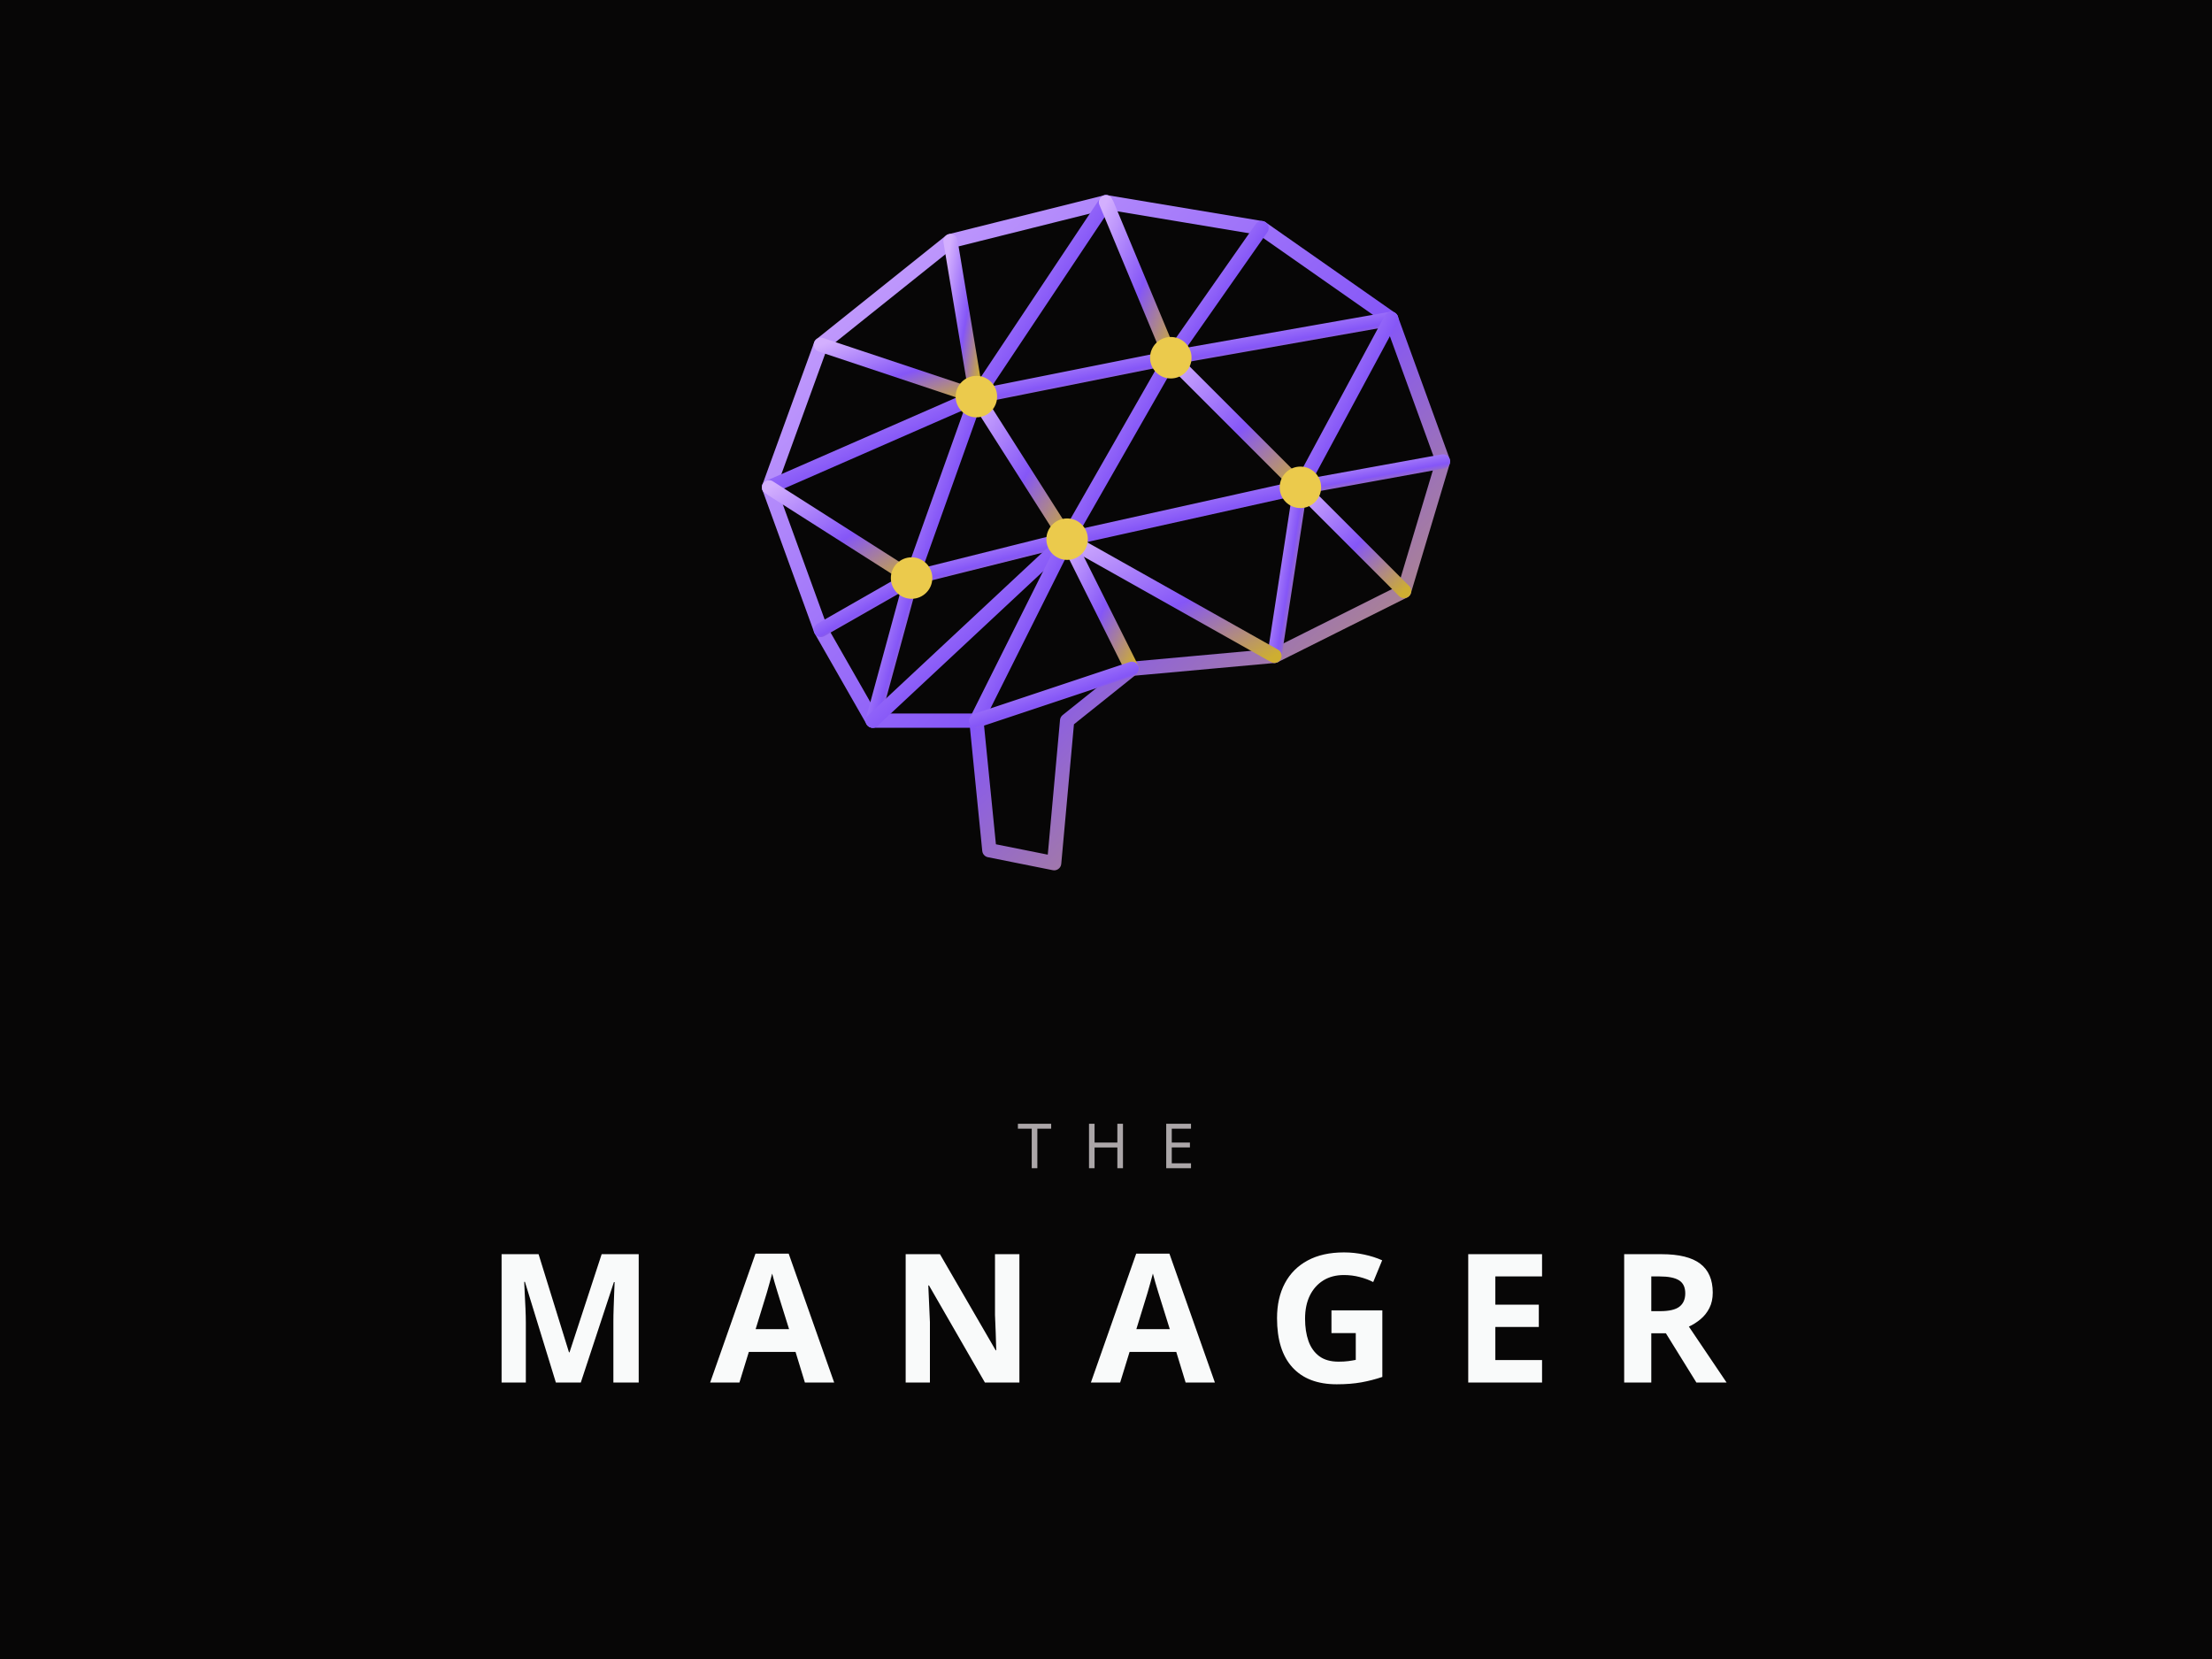
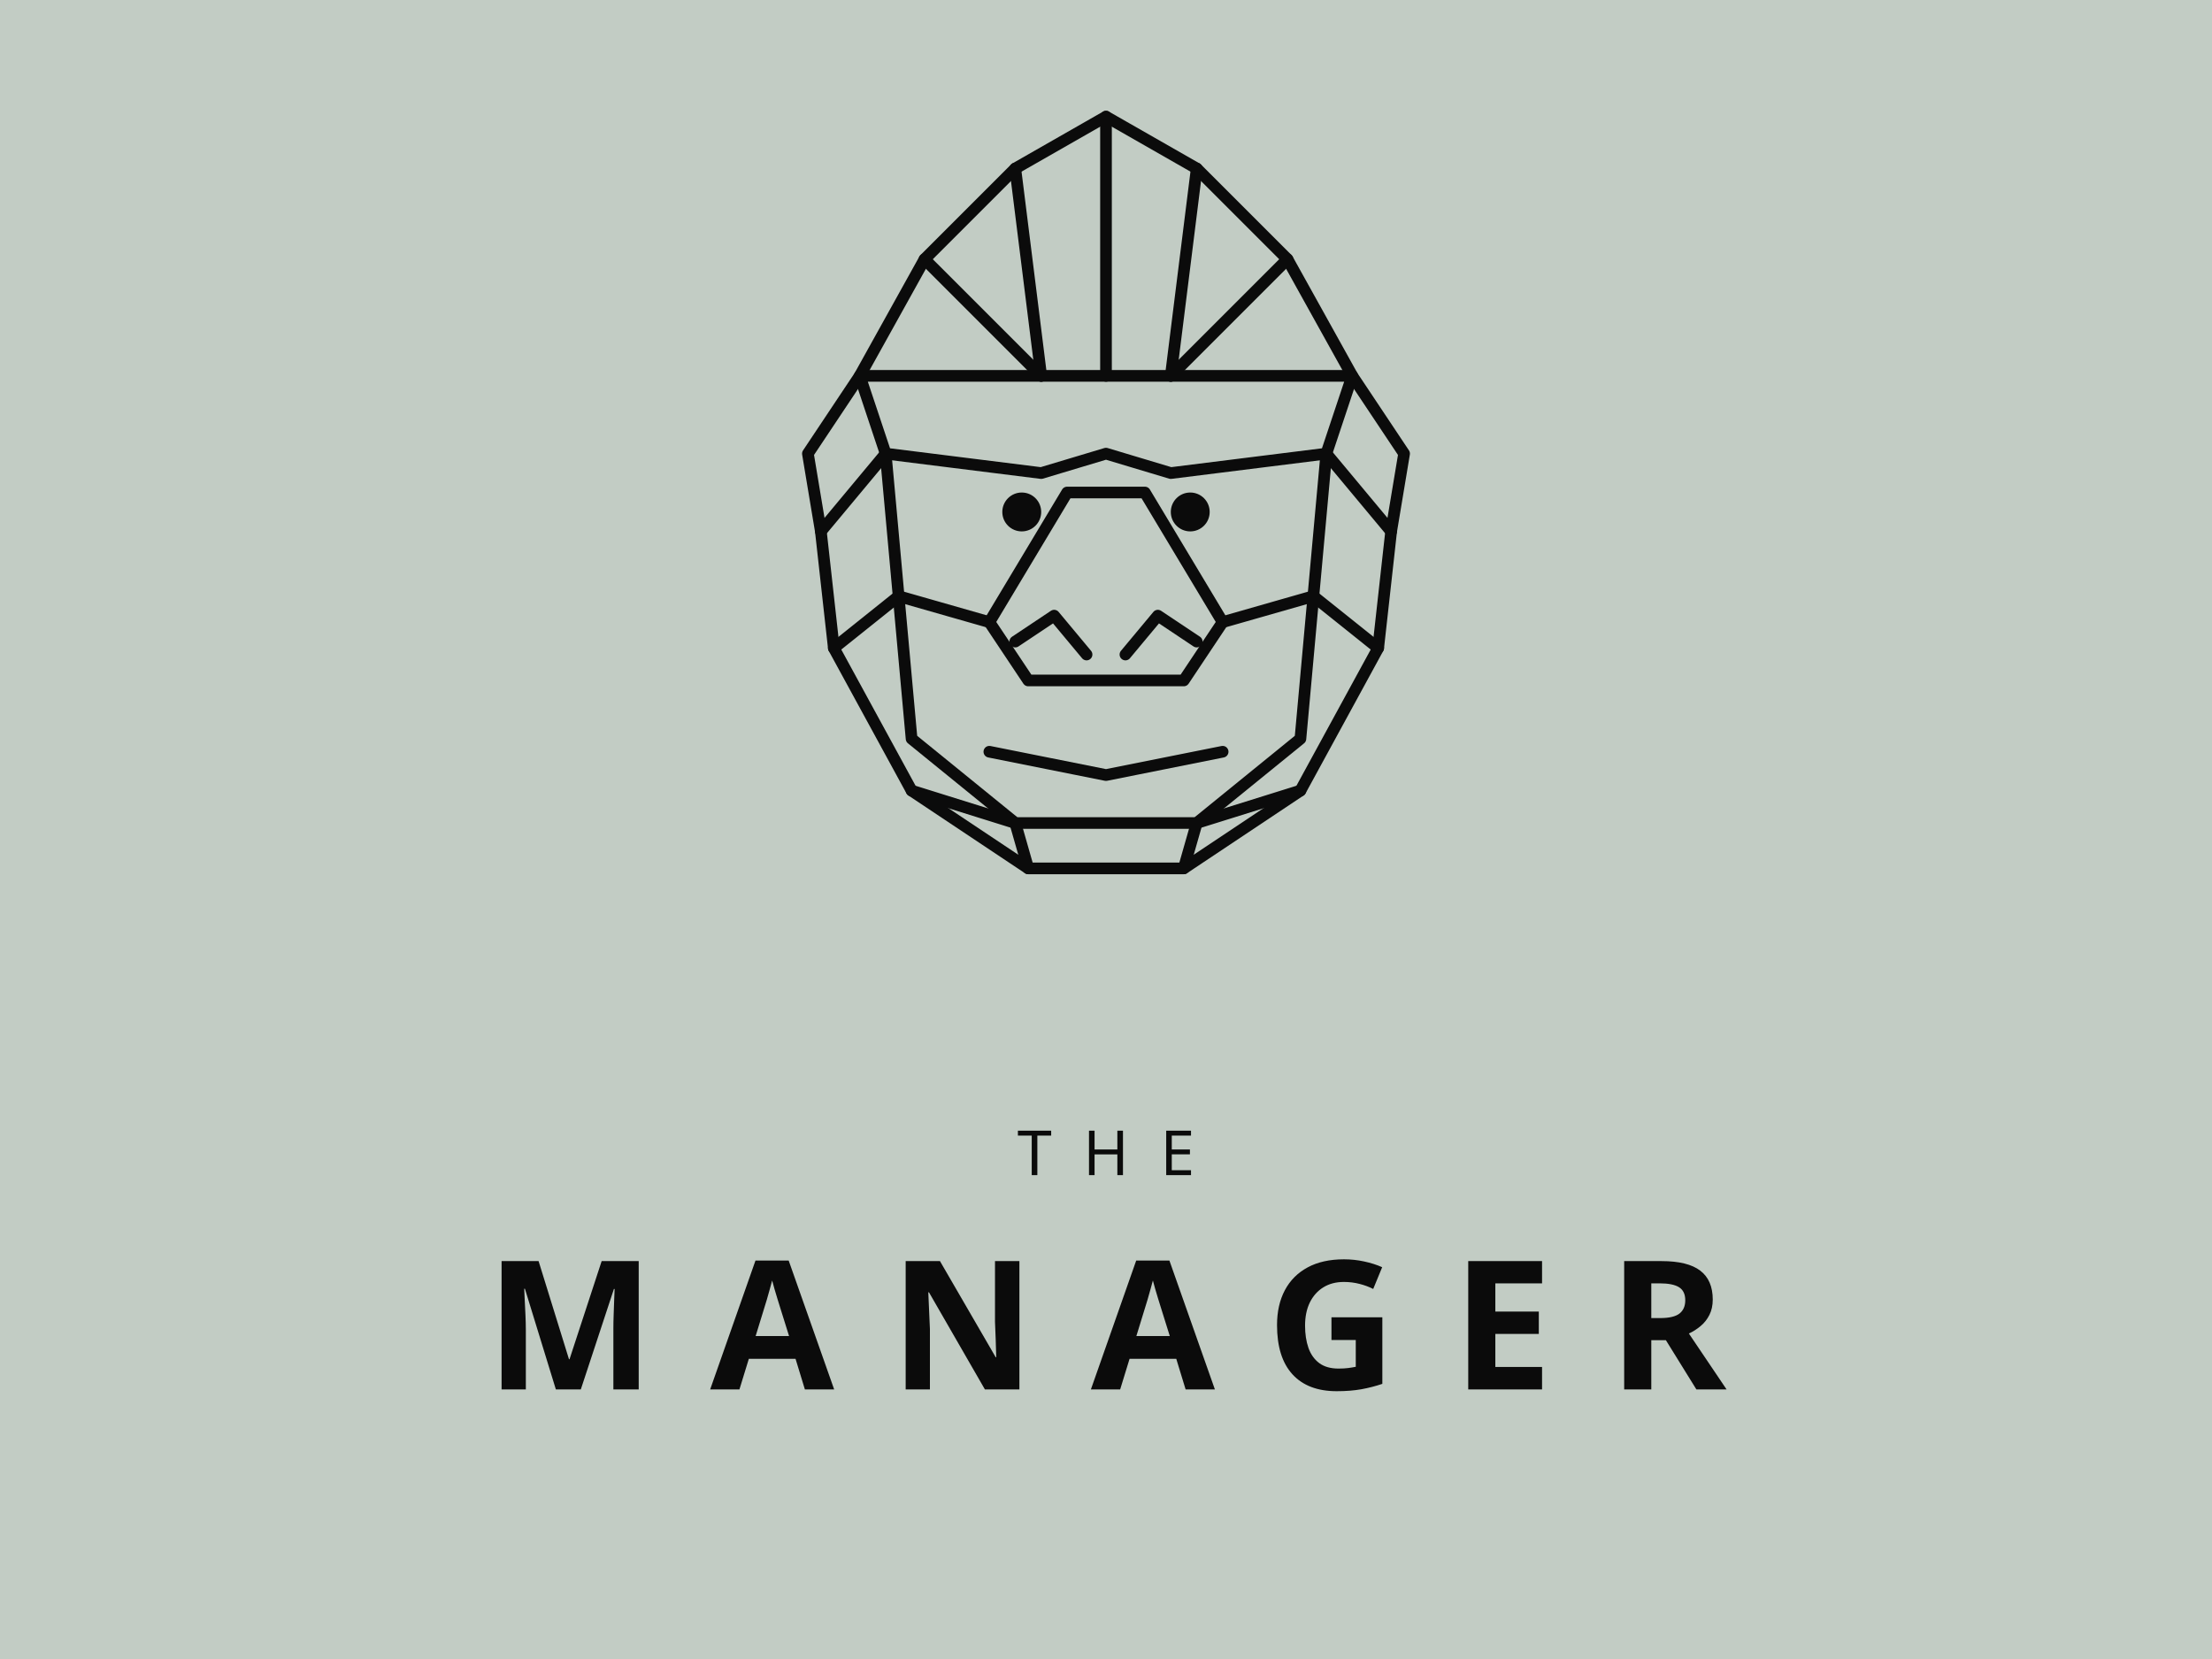
<svg xmlns="http://www.w3.org/2000/svg" viewBox="0 0 640 480" width="640" height="480">
-   <rect width="640" height="480" fill="#070606" />
-   <g transform="translate(200,36) scale(3.75)">
-     <defs>
-       <linearGradient id="gf" x1="0" y1="0" x2="1" y2="1">
-         <stop offset="0" stop-color="#D3AFFE" />
-         <stop offset=".55" stop-color="#8556F7" />
-         <stop offset="1" stop-color="#CEAE31" />
-       </linearGradient>
-     </defs>
-     <g fill="none" stroke="url(#gf)" stroke-width="1.1" stroke-linejoin="round" stroke-linecap="round">
-       <polygon points="10,39 6,28 10,17 20,9 32,6 44,8 54,15 58,26 55,36 45,41 34,42 29,46 28,57 23,56 22,46 14,46 10,39" />
-       <line x1="10" y1="17" x2="22" y2="21" />
-       <line x1="20" y1="9" x2="22" y2="21" />
-       <line x1="32" y1="6" x2="22" y2="21" />
-       <line x1="32" y1="6" x2="37" y2="18" />
-       <line x1="44" y1="8" x2="37" y2="18" />
-       <line x1="54" y1="15" x2="37" y2="18" />
-       <line x1="22" y1="21" x2="37" y2="18" />
-       <line x1="22" y1="21" x2="29" y2="32" />
-       <line x1="37" y1="18" x2="29" y2="32" />
-       <line x1="37" y1="18" x2="47" y2="28" />
-       <line x1="54" y1="15" x2="47" y2="28" />
-       <line x1="58" y1="26" x2="47" y2="28" />
-       <line x1="55" y1="36" x2="47" y2="28" />
-       <line x1="29" y1="32" x2="47" y2="28" />
-       <line x1="47" y1="28" x2="45" y2="41" />
-       <line x1="29" y1="32" x2="45" y2="41" />
-       <line x1="29" y1="32" x2="34" y2="42" />
-       <line x1="6" y1="28" x2="22" y2="21" />
-       <line x1="6" y1="28" x2="17" y2="35" />
-       <line x1="22" y1="21" x2="17" y2="35" />
-       <line x1="17" y1="35" x2="29" y2="32" />
-       <line x1="10" y1="39" x2="17" y2="35" />
-       <line x1="17" y1="35" x2="14" y2="46" />
-       <line x1="14" y1="46" x2="29" y2="32" />
-       <line x1="22" y1="46" x2="29" y2="32" />
-       <line x1="34" y1="42" x2="22" y2="46" />
-       <line x1="29" y1="46" x2="22" y2="46" />
+   <rect width="640" height="480" fill="#C2CCC4" />
+   <g transform="translate(200,30) scale(3.75)">
+     <g fill="none" stroke="#0B0B0B" stroke-width="0.9" stroke-linejoin="round" stroke-linecap="round">
+       <polygon points="32,1 39,5 46,12 51,21 55,27 54,33 53,42 47,53 38,59 26,59 17,53 11,42 10,33 9,27 13,21 18,12 25,5" />
+       <polyline points="13,21 51,21 49,27 37,28.5 32,27 27,28.5 15,27 13,21" />
+       <polyline points="29,30 35,30 41,40 38,44.5 26,44.5 23,40 29,30" />
+       <polyline points="25,41.5 28,39.5 30.5,42.5" />
+       <polyline points="39,41.5 36,39.5 33.5,42.5" />
+       <polyline points="16,38 17,49 25,55.5 39,55.5 47,49 48,38" />
+       <polyline points="23,50 32,51.8 41,50" />
+       <line x1="32" y1="1" x2="32" y2="21" />
+       <line x1="25" y1="5" x2="27" y2="21" />
+       <line x1="39" y1="5" x2="37" y2="21" />
+       <line x1="18" y1="12" x2="27" y2="21" />
+       <line x1="46" y1="12" x2="37" y2="21" />
+       <line x1="15" y1="27" x2="16" y2="38" />
+       <line x1="49" y1="27" x2="48" y2="38" />
+       <line x1="11" y1="42" x2="16" y2="38" />
+       <line x1="53" y1="42" x2="48" y2="38" />
+       <line x1="10" y1="33" x2="15" y2="27" />
+       <line x1="54" y1="33" x2="49" y2="27" />
+       <line x1="17" y1="53" x2="25" y2="55.5" />
+       <line x1="47" y1="53" x2="39" y2="55.5" />
+       <line x1="26" y1="59" x2="25" y2="55.5" />
+       <line x1="38" y1="59" x2="39" y2="55.5" />
+       <line x1="23" y1="40" x2="16" y2="38" />
+       <line x1="41" y1="40" x2="48" y2="38" />
    </g>
-     <g fill="#EBCA4C">
-       <circle cx="22" cy="21" r="1.6" />
-       <circle cx="37" cy="18" r="1.6" />
-       <circle cx="29" cy="32" r="1.6" />
-       <circle cx="47" cy="28" r="1.6" />
-       <circle cx="17" cy="35" r="1.6" />
+     <g fill="#0B0B0B">
+       <circle cx="25.5" cy="31.5" r="1.5" />
+       <circle cx="38.5" cy="31.5" r="1.5" />
    </g>
  </g>
-   <text x="320" y="338" text-anchor="middle" font-family="Sora, Avenir Next, Segoe UI, sans-serif" font-size="18" letter-spacing="9" fill="#ABA6A8">THE</text>
-   <text x="320" y="400" text-anchor="middle" font-family="Sora, Avenir Next, Segoe UI, sans-serif" font-weight="600" font-size="52" letter-spacing="16" fill="#F9FAFA">MANAGER</text>
+   <text x="320" y="340" text-anchor="middle" font-family="Sora, Avenir Next, Segoe UI, sans-serif" font-size="18" letter-spacing="9" fill="#0B0B0B">THE</text>
+   <text x="320" y="402" text-anchor="middle" font-family="Sora, Avenir Next, Segoe UI, sans-serif" font-weight="600" font-size="52" letter-spacing="16" fill="#0B0B0B">MANAGER</text>
</svg>
